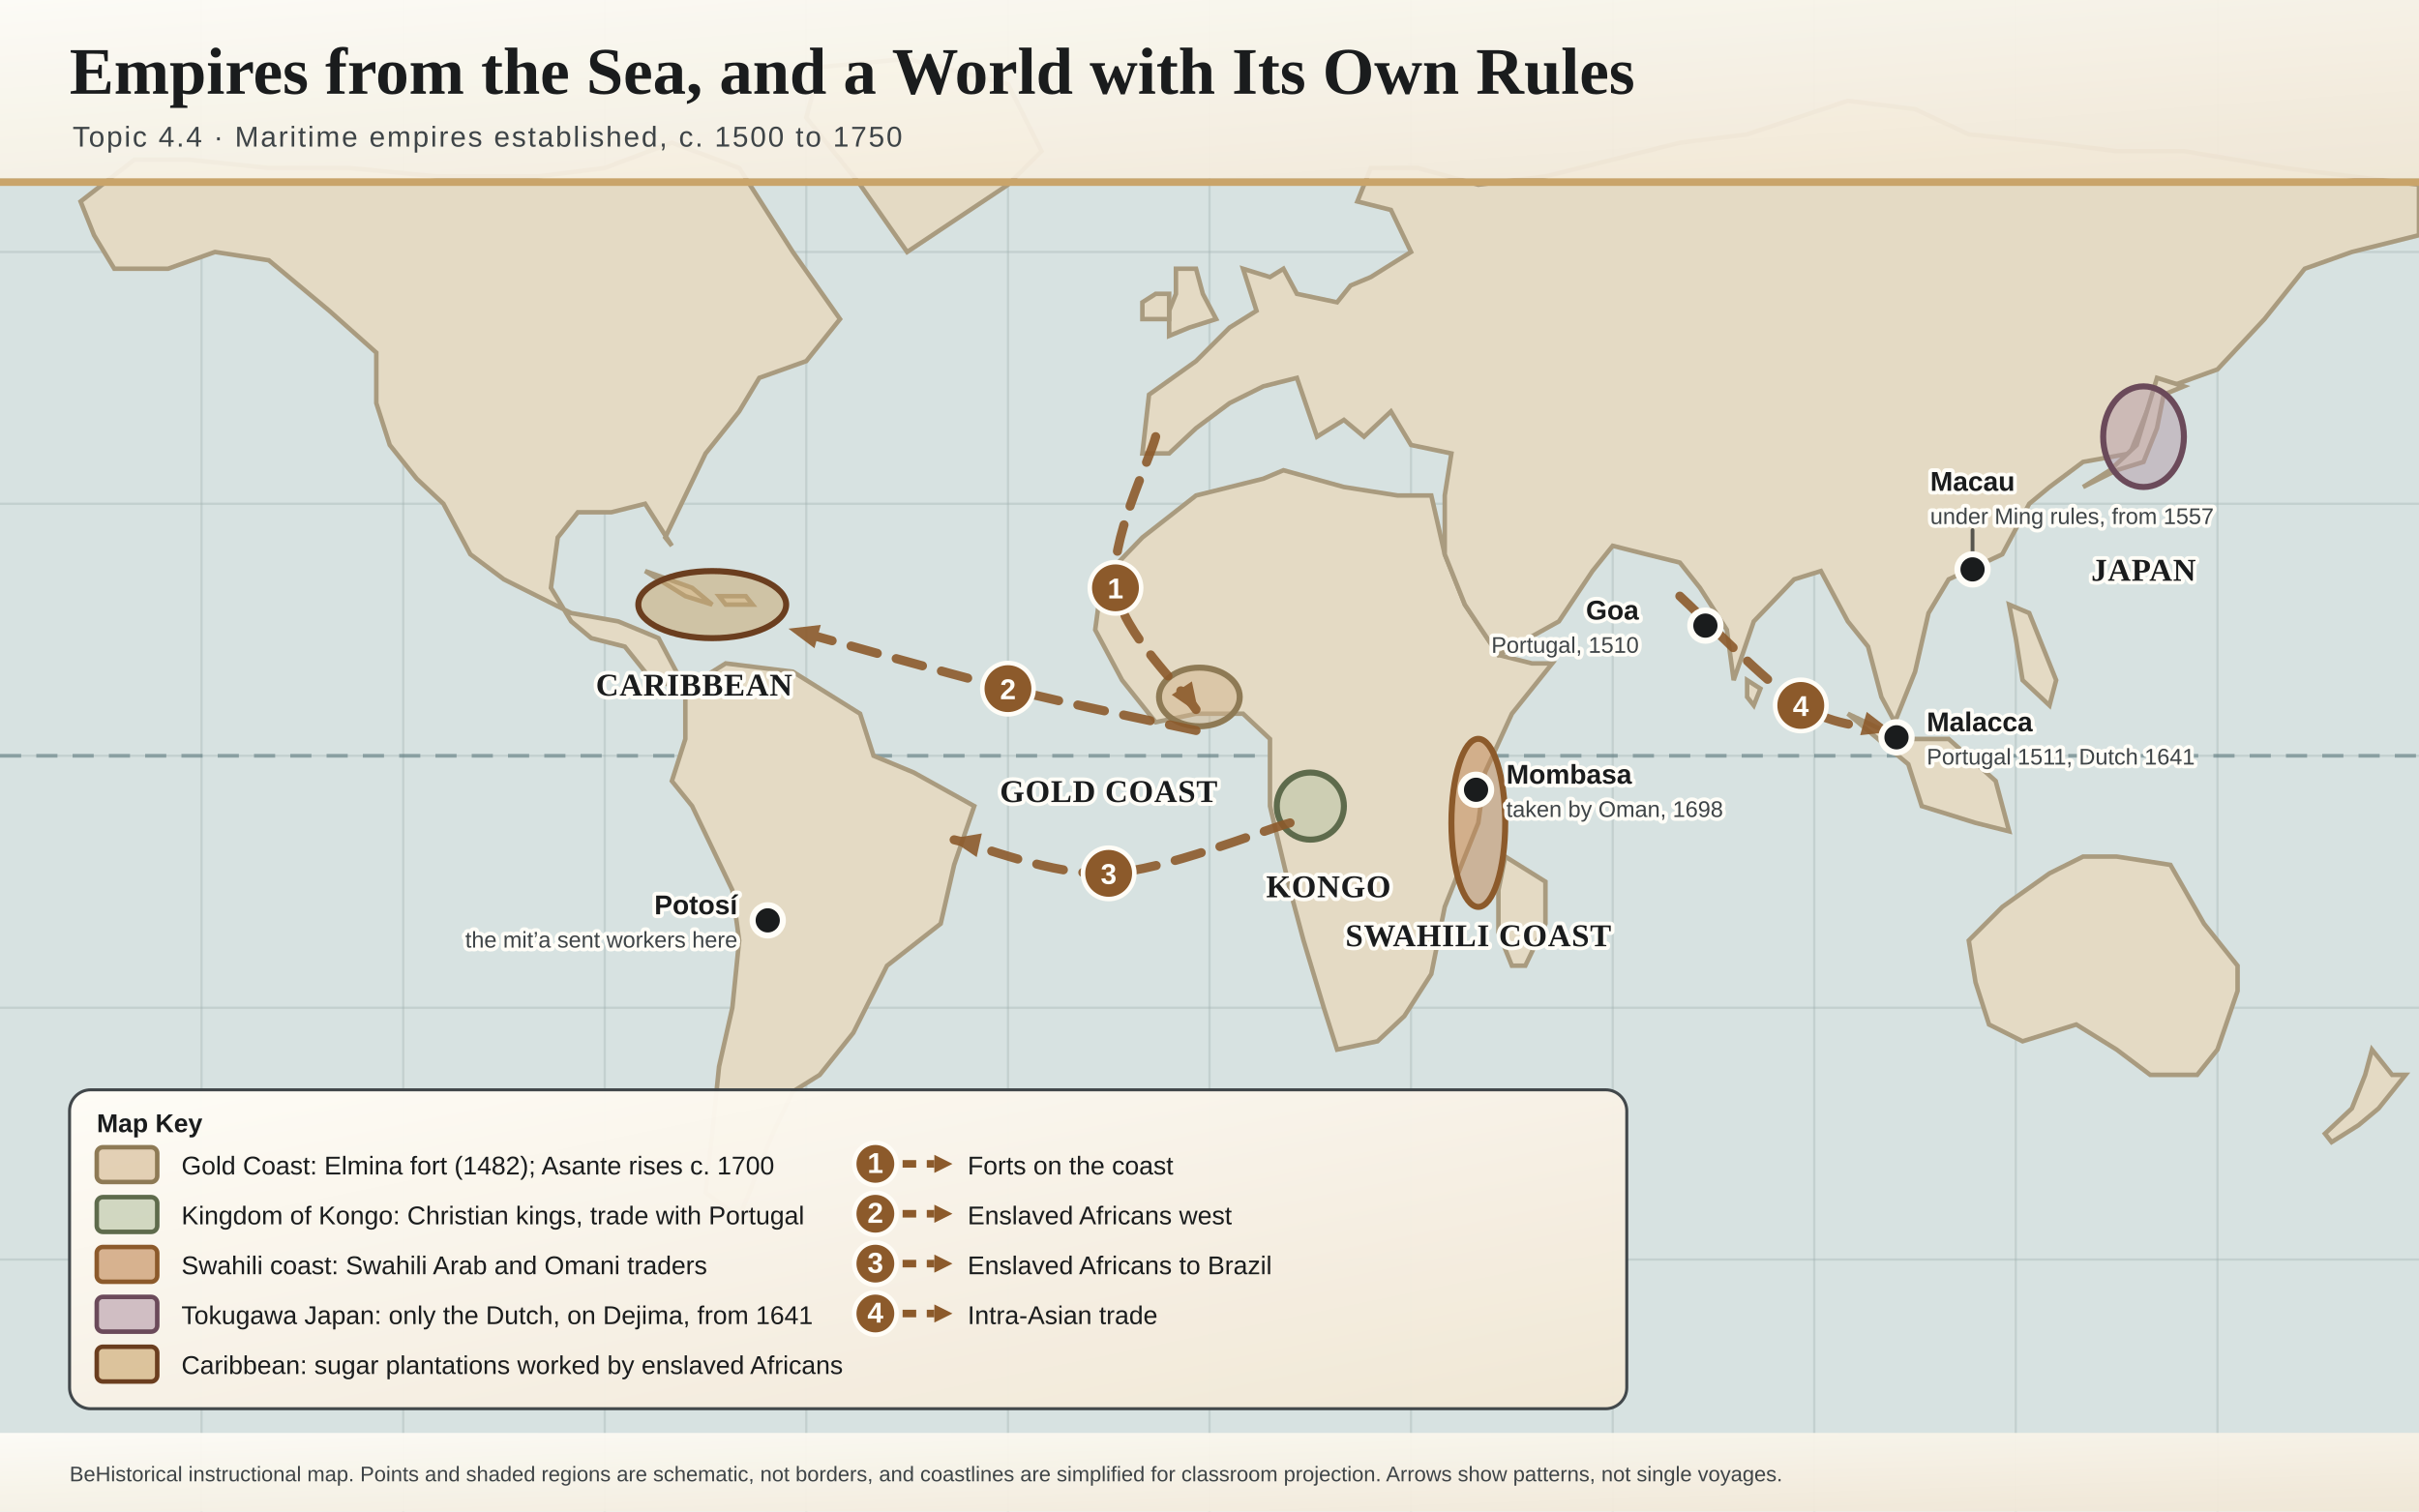
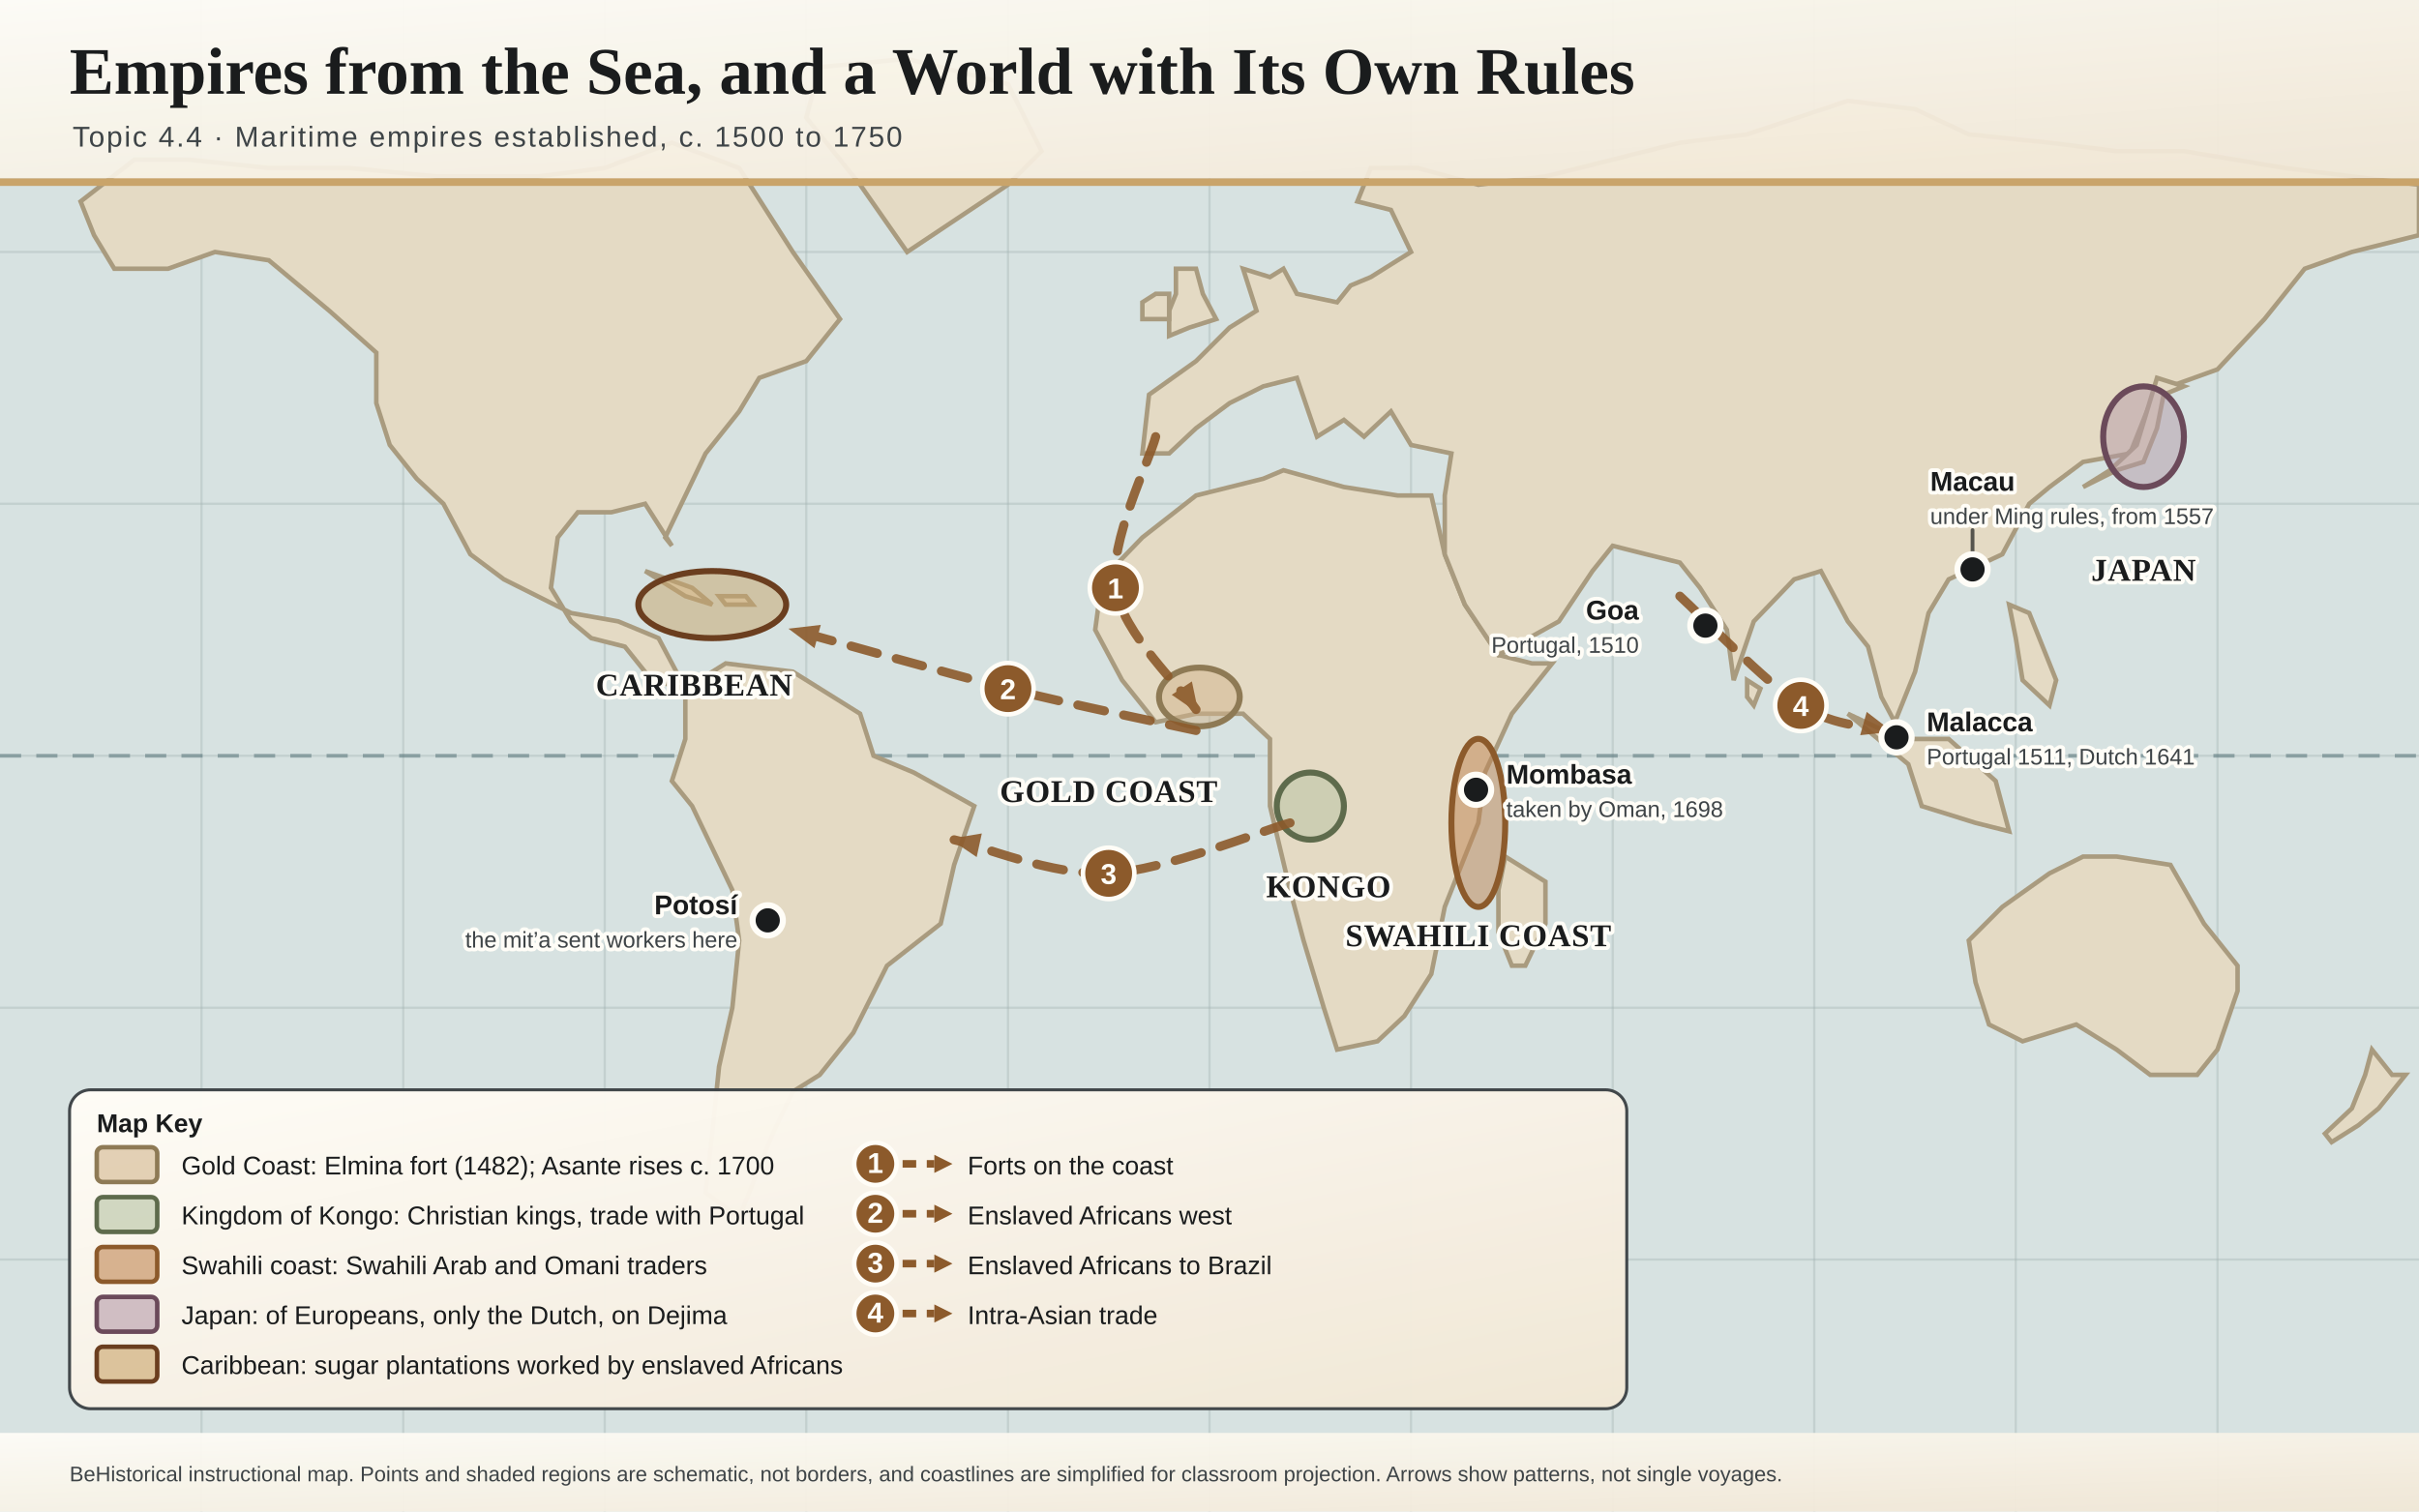
<svg xmlns="http://www.w3.org/2000/svg" width="1600" height="1000" viewBox="0 0 1600 1000" preserveAspectRatio="xMidYMid meet" role="img" aria-labelledby="map-title map-desc">
  <defs>
    <linearGradient id="paper" x1="0" x2="1" y1="0" y2="1">
      <stop offset="0" stop-color="#FFFDF7" />
      <stop offset="1" stop-color="#F1E7D5" />
    </linearGradient>
    <marker id="arrow" markerWidth="20" markerHeight="16" refX="17" refY="8" orient="auto" markerUnits="userSpaceOnUse">
      <path d="M0,0 L20,8 L0,16 Z" fill="#8C5A2B" />
    </marker>
    <style>
      .title{font-family:Georgia,'Times New Roman',serif;font-weight:700;font-size:44px;fill:#1A1C1D}
      .subtitle{font-family:Arial,Helvetica,sans-serif;font-size:19px;fill:#3E4447;letter-spacing:1.2px;text-transform:uppercase}
      .region{font-family:Georgia,'Times New Roman',serif;font-weight:700;font-size:21px;letter-spacing:.5px}
      .place{font-family:Arial,Helvetica,sans-serif;font-weight:700;font-size:18px;fill:#1A1C1D}
      .placenote{font-family:Arial,Helvetica,sans-serif;font-size:15px;fill:#3E4447}
      .small{font-family:Arial,Helvetica,sans-serif;font-size:17px;fill:#1A1C1D}
      .tiny{font-family:Arial,Helvetica,sans-serif;font-size:14px;fill:#3E4447}
      .badgenum{font-family:Arial,Helvetica,sans-serif;font-weight:700;font-size:19px;fill:#FFFDF7}
      .badge{fill:#8C5A2B;stroke:#FFFDF7;stroke-width:3}
      .halo{paint-order:stroke;stroke:#FFFDF7;stroke-width:5;stroke-linejoin:round}
      .city{fill:#1A1C1D;stroke:#FFFDF7;stroke-width:4}
      .leader{stroke:#1A1C1D;stroke-width:2.5;stroke-linecap:round;opacity:.7}
      .flow{fill:none;stroke:#8C5A2B;stroke-width:6;stroke-linecap:round;opacity:.9}
      #land path{fill:#E4DAC4;stroke:#A99B7F;stroke-width:3}
      #graticule line{stroke:#9FB0AE;stroke-width:1.5;opacity:.35}
    </style>
  </defs>
  <rect width="1600" height="1000" fill="#D7E2E1" />
  <g id="graticule">
    <line x1="133.3" y1="0" x2="133.3" y2="1000" />
    <line x1="266.7" y1="0" x2="266.7" y2="1000" />
    <line x1="400.0" y1="0" x2="400.0" y2="1000" />
    <line x1="533.3" y1="0" x2="533.3" y2="1000" />
    <line x1="666.7" y1="0" x2="666.7" y2="1000" />
    <line x1="800.0" y1="0" x2="800.0" y2="1000" />
    <line x1="933.3" y1="0" x2="933.3" y2="1000" />
    <line x1="1066.7" y1="0" x2="1066.7" y2="1000" />
    <line x1="1200.0" y1="0" x2="1200.0" y2="1000" />
    <line x1="1333.3" y1="0" x2="1333.3" y2="1000" />
    <line x1="1466.7" y1="0" x2="1466.7" y2="1000" />
    <line x1="0" y1="833.3" x2="1600" y2="833.3" />
    <line x1="0" y1="666.7" x2="1600" y2="666.7" />
    <line x1="0" y1="500.0" x2="1600" y2="500.0" />
    <line x1="0" y1="333.3" x2="1600" y2="333.3" />
    <line x1="0" y1="166.7" x2="1600" y2="166.7" />
  </g>
  <line x1="0" y1="500.0" x2="1600" y2="500.0" stroke="#4E6B72" stroke-width="2.5" stroke-dasharray="14 10" opacity=".5" />
  <g id="land">
    <path id="land-greenland" d="M600.0,166.7 L666.7,122.2 L688.9,100.0 L666.7,55.6 L600.0,38.9 L542.2,44.4 L533.3,77.8 L568.9,122.2 L600.0,166.7 Z" />
    <path id="land-northAmerica" d="M53.3,133.3 L88.9,105.6 L124.4,105.6 L177.8,111.1 L231.1,111.1 L288.9,116.7 L355.6,116.7 L400.0,111.1 L444.4,94.4 L488.9,111.1 L524.4,166.7 L555.6,211.1 L533.3,238.9 L502.2,250.0 L488.9,272.2 L466.7,300.0 L440.0,355.6 L444.4,361.1 L426.7,333.3 L404.4,338.9 L382.2,338.9 L368.9,355.6 L364.4,388.9 L377.8,411.1 L391.1,422.2 L413.3,427.8 L431.1,450.0 L453.3,455.6 L435.6,422.2 L408.9,411.1 L377.8,405.6 L333.3,383.3 L311.1,366.7 L293.3,333.3 L275.6,316.7 L257.8,294.4 L248.9,266.7 L248.9,233.3 L217.8,205.6 L177.8,172.2 L142.2,166.7 L111.1,177.8 L75.6,177.8 L62.2,155.6 L53.3,133.3 Z" />
    <path id="land-southAmerica" d="M453.3,455.6 L480.0,438.9 L524.4,444.4 L568.9,472.2 L577.8,500.0 L604.4,511.1 L644.4,533.3 L631.1,572.2 L622.2,611.1 L586.7,638.9 L564.4,683.3 L542.2,711.1 L524.4,722.2 L511.1,750.0 L497.8,783.3 L488.9,805.6 L466.7,788.9 L471.1,750.0 L475.6,705.6 L484.4,666.7 L488.9,622.2 L484.4,588.9 L457.8,533.3 L444.4,516.7 L453.3,488.9 L453.3,455.6 Z" />
    <path id="land-africa" d="M724.4,416.7 L728.9,383.3 L755.6,355.6 L791.1,327.8 L835.6,316.7 L848.9,311.1 L888.9,322.2 L924.4,327.8 L946.7,327.8 L955.6,366.7 L968.9,400.0 L991.1,433.3 L1013.3,438.9 L1026.7,438.9 L1000.0,472.2 L982.2,511.1 L977.8,544.4 L955.6,600.0 L946.7,644.4 L928.9,672.2 L911.1,688.9 L884.4,694.4 L875.6,666.7 L862.2,622.2 L853.3,588.9 L840.0,533.3 L840.0,488.9 L822.2,472.2 L791.1,472.2 L764.4,477.8 L742.2,450.0 L724.4,416.7 Z" />
    <path id="land-eurasia" d="M755.6,300.0 L760.0,261.1 L791.1,238.9 L813.3,216.7 L831.1,205.6 L822.2,177.8 L840.0,183.3 L848.9,177.8 L857.8,194.4 L884.4,200.0 L893.3,188.9 L906.7,183.3 L924.4,172.2 L933.3,166.7 L920.0,138.9 L897.8,133.3 L906.7,111.1 L937.8,111.1 L977.8,122.2 L1022.2,116.7 L1066.7,105.6 L1111.1,94.4 L1155.6,88.9 L1222.2,66.7 L1266.7,72.2 L1302.2,88.9 L1355.6,94.4 L1400.0,100.0 L1444.4,100.0 L1511.1,111.1 L1555.6,116.7 L1600.0,122.2 L1600.0,155.6 L1555.6,166.7 L1524.4,177.8 L1497.8,211.1 L1466.7,244.4 L1435.6,255.6 L1422.2,266.7 L1408.9,300.0 L1377.8,305.6 L1355.6,322.2 L1342.2,333.3 L1324.4,366.7 L1288.9,383.3 L1275.6,405.6 L1266.7,444.4 L1253.3,477.8 L1244.4,461.1 L1235.6,427.8 L1222.2,411.1 L1204.4,377.8 L1186.7,383.3 L1160.0,411.1 L1146.7,450.0 L1142.2,416.7 L1124.4,388.9 L1111.1,372.2 L1088.9,366.7 L1066.7,361.1 L1053.3,377.8 L1031.1,411.1 L991.1,433.3 L968.9,400.0 L955.6,366.7 L955.6,327.8 L960.0,300.0 L933.3,294.4 L920.0,272.2 L902.2,288.9 L888.9,277.8 L871.1,288.9 L857.8,250.0 L835.6,255.6 L813.3,266.7 L791.1,283.3 L773.3,300.0 L755.6,300.0 Z" />
    <path id="land-britain" d="M773.3,222.2 L786.7,216.7 L804.4,211.1 L795.6,194.4 L791.1,177.8 L777.8,177.8 L777.8,194.4 L773.3,205.6 L773.3,222.2 Z" />
    <path id="land-ireland" d="M755.6,211.1 L773.3,211.1 L773.3,194.4 L764.4,194.4 L755.6,200.0 L755.6,211.1 Z" />
    <path id="land-japan" d="M1377.8,322.2 L1400.0,311.1 L1417.8,305.6 L1426.7,283.3 L1431.1,261.1 L1444.4,255.6 L1426.7,250.0 L1413.3,294.4 L1395.6,311.1 L1377.8,322.2 Z" />
    <path id="land-indonesia" d="M1222.2,472.2 L1262.2,505.6 L1271.1,533.3 L1306.7,544.4 L1328.9,550.0 L1320.0,516.7 L1288.9,488.9 L1257.8,488.9 L1222.2,472.2 Z" />
    <path id="land-philippines" d="M1328.9,400.0 L1342.2,405.6 L1351.1,427.8 L1360.0,450.0 L1355.6,466.7 L1337.8,450.0 L1333.3,422.2 L1328.9,400.0 Z" />
    <path id="land-australia" d="M1302.2,622.2 L1306.7,650.0 L1315.6,677.8 L1337.8,688.9 L1373.3,677.8 L1400.0,694.4 L1422.2,711.1 L1453.3,711.1 L1466.7,694.4 L1480.0,655.6 L1480.0,638.9 L1457.8,611.1 L1435.6,572.2 L1400.0,566.7 L1377.8,566.7 L1355.6,577.8 L1324.4,600.0 L1302.2,622.2 Z" />
    <path id="land-newZealand" d="M1568.9,694.4 L1582.2,711.1 L1591.1,711.1 L1573.3,733.3 L1560.0,744.4 L1542.2,755.6 L1537.8,750.0 L1555.6,733.3 L1564.4,711.1 L1568.9,694.4 Z" />
    <path id="land-madagascar" d="M995.6,566.7 L1022.2,583.3 L1022.2,611.1 L1008.9,638.9 L1000.0,638.9 L991.1,616.7 L991.1,588.9 L995.6,566.7 Z" />
    <path id="land-cuba" d="M426.7,377.8 L457.8,388.9 L471.1,400.0 L453.3,394.4 L426.7,377.8 Z" />
    <path id="land-hispaniola" d="M475.6,394.4 L493.3,394.4 L497.8,400.0 L480.0,400.0 L475.6,394.4 Z" />
    <path id="land-sriLanka" d="M1155.6,450.0 L1164.4,455.6 L1160.0,466.7 L1155.6,461.1 L1155.6,450.0 Z" />
  </g>
  <g id="highlights">
    <ellipse cx="793.3" cy="461.1" rx="26.7" ry="19.4" fill="#D2B48C" fill-opacity="0.5" stroke="#8E7A55" stroke-width="4" />
    <ellipse cx="866.7" cy="533.3" rx="22.2" ry="22.2" fill="#B6C2A2" fill-opacity="0.5" stroke="#5E6B4C" stroke-width="4" />
    <ellipse cx="977.8" cy="544.4" rx="17.8" ry="55.6" fill="#C08552" fill-opacity="0.5" stroke="#8C5A2B" stroke-width="4" />
    <ellipse cx="1417.8" cy="288.9" rx="26.7" ry="33.3" fill="#B49AA8" fill-opacity="0.5" stroke="#6B4A5A" stroke-width="4" />
    <ellipse cx="471.1" cy="400.0" rx="48.9" ry="22.2" fill="#C9A46A" fill-opacity="0.5" stroke="#6B3E1F" stroke-width="4" />
  </g>
  <g id="flows">
    <path class="flow" d="M764.4,288.9 C760.0,305.6 733.3,358.8 737.8,388.9 C742.2,419.0 782.2,456.0 791.1,469.4" stroke-dasharray="18 13" marker-end="url(#arrow)" />
    <circle class="badge" cx="737.8" cy="388.9" r="17" />
    <text class="badgenum" x="737.8" y="395.9" text-anchor="middle">1</text>
    <path class="flow" d="M791.1,483.3 C770.4,478.7 711.1,466.7 666.7,455.6 C622.2,444.4 548.1,423.1 524.4,416.7" stroke-dasharray="18 13" marker-end="url(#arrow)" />
    <circle class="badge" cx="666.7" cy="455.6" r="17" />
    <text class="badgenum" x="666.7" y="462.6" text-anchor="middle">2</text>
    <path class="flow" d="M853.3,544.4 C833.3,550.0 770.4,575.9 733.3,577.8 C696.3,579.6 648.1,559.3 631.1,555.6" stroke-dasharray="18 13" marker-end="url(#arrow)" />
    <circle class="badge" cx="733.3" cy="577.8" r="17" />
    <text class="badgenum" x="733.3" y="584.8" text-anchor="middle">3</text>
    <path class="flow" d="M1111.1,394.4 C1124.4,406.5 1168.1,451.9 1191.1,466.7 C1214.1,481.5 1239.3,480.6 1248.9,483.3" stroke-dasharray="18 13" marker-end="url(#arrow)" />
    <circle class="badge" cx="1191.1" cy="466.7" r="17" />
    <text class="badgenum" x="1191.1" y="473.7" text-anchor="middle">4</text>
  </g>
  <g id="region-labels">
    <text class="region halo" x="733.3" y="530.6" text-anchor="middle" fill="#1A1C1D">
      <tspan x="733.3" dy="0">GOLD COAST</tspan>
    </text>
    <text class="region halo" x="878.7" y="593.6" text-anchor="middle" fill="#1A1C1D">
      <tspan x="878.7" dy="0">KONGO</tspan>
    </text>
    <text class="region halo" x="977.8" y="626.0" text-anchor="middle" fill="#1A1C1D">
      <tspan x="977.8" dy="0">SWAHILI COAST</tspan>
    </text>
    <text class="region halo" x="1417.8" y="384.2" text-anchor="middle" fill="#1A1C1D">
      <tspan x="1417.8" dy="0">JAPAN</tspan>
    </text>
    <text class="region halo" x="459.1" y="460.2" text-anchor="middle" fill="#1A1C1D">
      <tspan x="459.1" dy="0">CARIBBEAN</tspan>
    </text>
  </g>
  <g id="places">
    <circle class="city" cx="1128.0" cy="413.9" r="10" />
    <text class="place halo" x="1084.0" y="409.9" text-anchor="end">Goa</text>
    <text class="placenote halo" x="1084.0" y="431.9" text-anchor="end">Portugal, 1510</text>
    <circle class="city" cx="1254.4" cy="487.8" r="10" />
    <text class="place halo" x="1274.4" y="483.8" text-anchor="start">Malacca</text>
    <text class="placenote halo" x="1274.4" y="505.8" text-anchor="start">Portugal 1511, Dutch 1641</text>
    <line class="leader" x1="1304.7" y1="376.7" x2="1304.7" y2="350.7" />
    <circle class="city" cx="1304.7" cy="376.7" r="10" />
    <text class="place halo" x="1276.7" y="324.7" text-anchor="start">Macau</text>
    <text class="placenote halo" x="1276.7" y="346.7" text-anchor="start">under Ming rules, from 1557</text>
    <circle class="city" cx="976.3" cy="522.5" r="10" />
    <text class="place halo" x="996.3" y="518.5" text-anchor="start">Mombasa</text>
    <text class="placenote halo" x="996.3" y="540.5" text-anchor="start">taken by Oman, 1698</text>
    <circle class="city" cx="507.8" cy="608.9" r="10" />
    <text class="place halo" x="487.8" y="604.9" text-anchor="end">Potosí</text>
    <text class="placenote halo" x="487.8" y="626.9" text-anchor="end">the mit’a sent workers here</text>
  </g>
  <g id="titleband">
    <rect x="0" y="0" width="1600" height="118" fill="url(#paper)" opacity=".93" />
    <rect x="0" y="118" width="1600" height="5" fill="#C9A46A" />
    <text class="title" x="46" y="62">Empires from the Sea, and a World with Its Own Rules</text>
    <text class="subtitle" x="48" y="97">Topic 4.4 · Maritime empires established, c. 1500 to 1750</text>
  </g>
  <g id="legend" transform="translate(46,721)">
    <rect x="0" y="0" width="1030" height="211" rx="14" fill="url(#paper)" stroke="#3E4447" stroke-width="2" opacity=".97" />
    <text class="small" x="18" y="28" font-weight="700">Map Key</text>
    <rect x="18" y="38" width="40" height="23" rx="4" fill="#D2B48C" fill-opacity=".6" stroke="#8E7A55" stroke-width="3" />
    <text class="small" x="74" y="56">Gold Coast: Elmina fort (1482); Asante rises c. 1700</text>
    <rect x="18" y="71" width="40" height="23" rx="4" fill="#B6C2A2" fill-opacity=".6" stroke="#5E6B4C" stroke-width="3" />
    <text class="small" x="74" y="89">Kingdom of Kongo: Christian kings, trade with Portugal</text>
    <rect x="18" y="104" width="40" height="23" rx="4" fill="#C08552" fill-opacity=".6" stroke="#8C5A2B" stroke-width="3" />
    <text class="small" x="74" y="122">Swahili coast: Swahili Arab and Omani traders</text>
    <rect x="18" y="137" width="40" height="23" rx="4" fill="#B49AA8" fill-opacity=".6" stroke="#6B4A5A" stroke-width="3" />
-     <text class="small" x="74" y="155">Tokugawa Japan: only the Dutch, on Dejima, from 1641</text>
+     <text class="small" x="74" y="155">Japan: of Europeans, only the Dutch, on Dejima</text>
    <rect x="18" y="170" width="40" height="23" rx="4" fill="#C9A46A" fill-opacity=".6" stroke="#6B3E1F" stroke-width="3" />
    <text class="small" x="74" y="188">Caribbean: sugar plantations worked by enslaved Africans</text>
    <circle class="badge" cx="533" cy="49" r="14" />
    <text class="badgenum" x="533" y="55" text-anchor="middle" font-size="16">1</text>
    <line x1="551" x2="572" y1="49" y2="49" stroke="#8C5A2B" stroke-width="5" stroke-dasharray="9 7" />
    <path d="M572,43 L584,49 L572,55 Z" fill="#8C5A2B" />
    <text class="small" x="594" y="56">Forts on the coast</text>
    <circle class="badge" cx="533" cy="82" r="14" />
    <text class="badgenum" x="533" y="88" text-anchor="middle" font-size="16">2</text>
    <line x1="551" x2="572" y1="82" y2="82" stroke="#8C5A2B" stroke-width="5" stroke-dasharray="9 7" />
    <path d="M572,76 L584,82 L572,88 Z" fill="#8C5A2B" />
    <text class="small" x="594" y="89">Enslaved Africans west</text>
    <circle class="badge" cx="533" cy="115" r="14" />
    <text class="badgenum" x="533" y="121" text-anchor="middle" font-size="16">3</text>
    <line x1="551" x2="572" y1="115" y2="115" stroke="#8C5A2B" stroke-width="5" stroke-dasharray="9 7" />
    <path d="M572,109 L584,115 L572,121 Z" fill="#8C5A2B" />
    <text class="small" x="594" y="122">Enslaved Africans to Brazil</text>
    <circle class="badge" cx="533" cy="148" r="14" />
    <text class="badgenum" x="533" y="154" text-anchor="middle" font-size="16">4</text>
    <line x1="551" x2="572" y1="148" y2="148" stroke="#8C5A2B" stroke-width="5" stroke-dasharray="9 7" />
    <path d="M572,142 L584,148 L572,154 Z" fill="#8C5A2B" />
    <text class="small" x="594" y="155">Intra-Asian trade</text>
  </g>
  <rect x="0" y="948" width="1600" height="52" fill="url(#paper)" opacity=".93" />
  <text class="tiny" x="46" y="980">BeHistorical instructional map. Points and shaded regions are schematic, not borders, and coastlines are simplified for classroom projection. Arrows show patterns, not single voyages.</text>
</svg>
